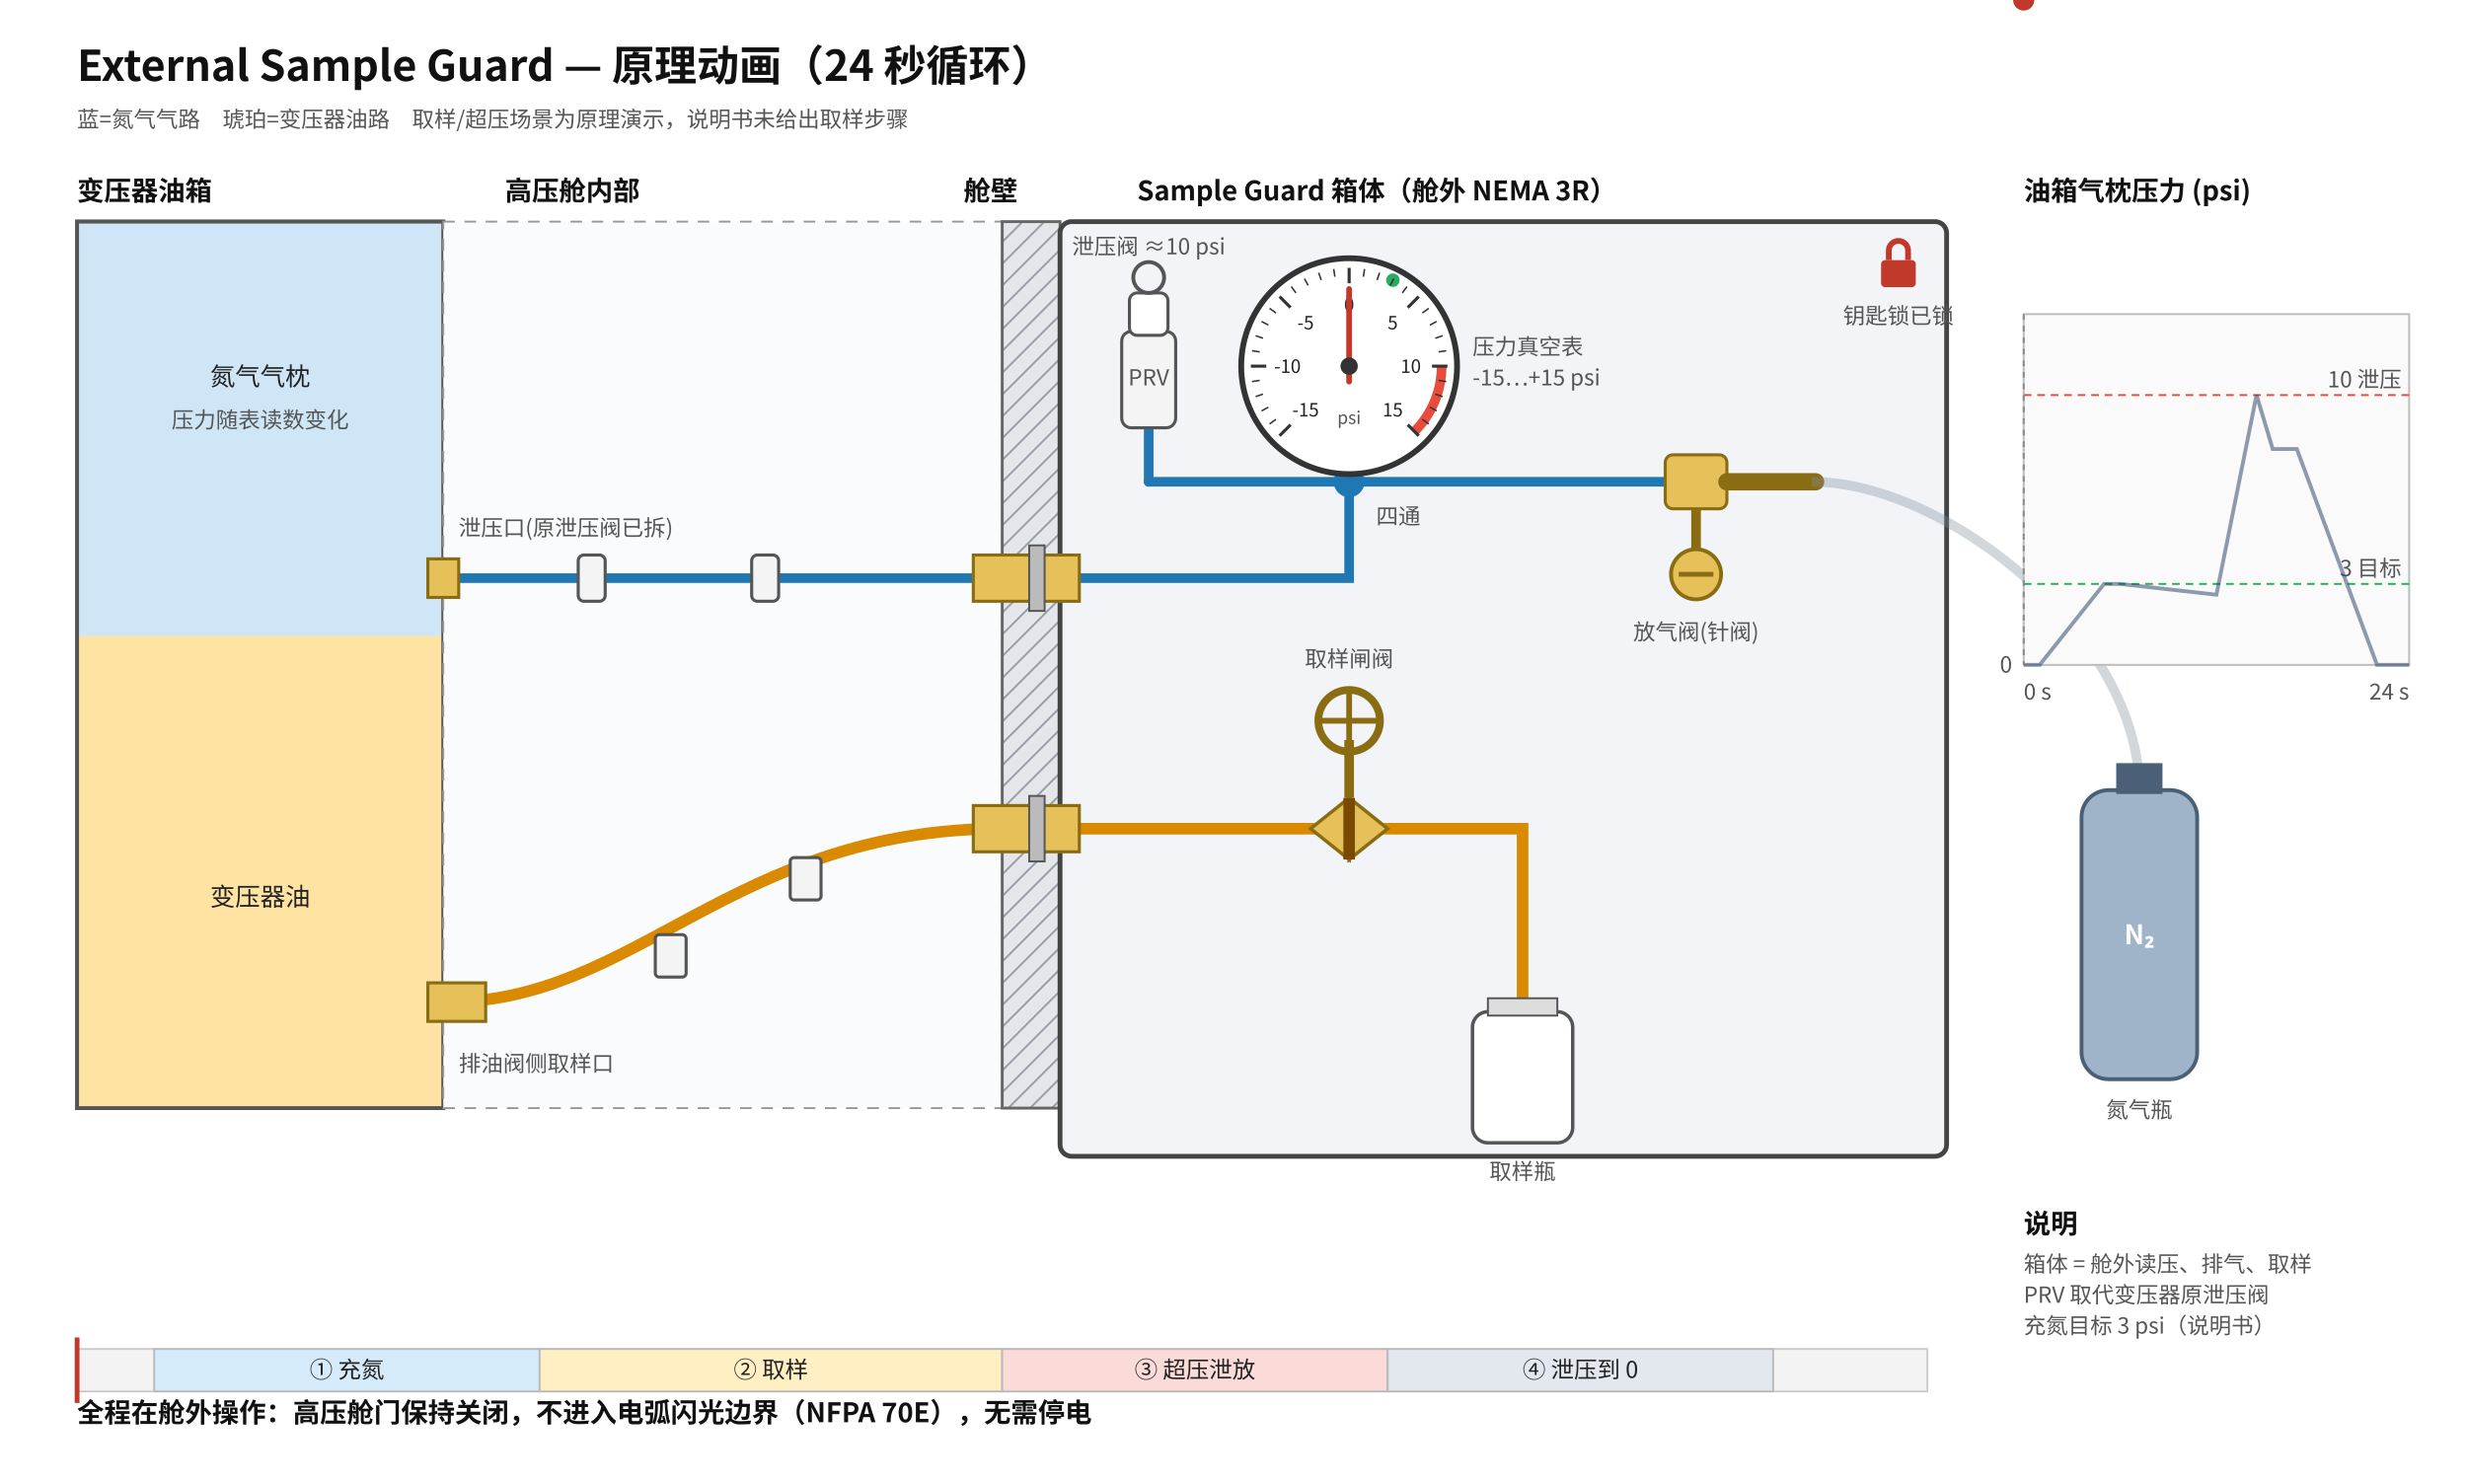
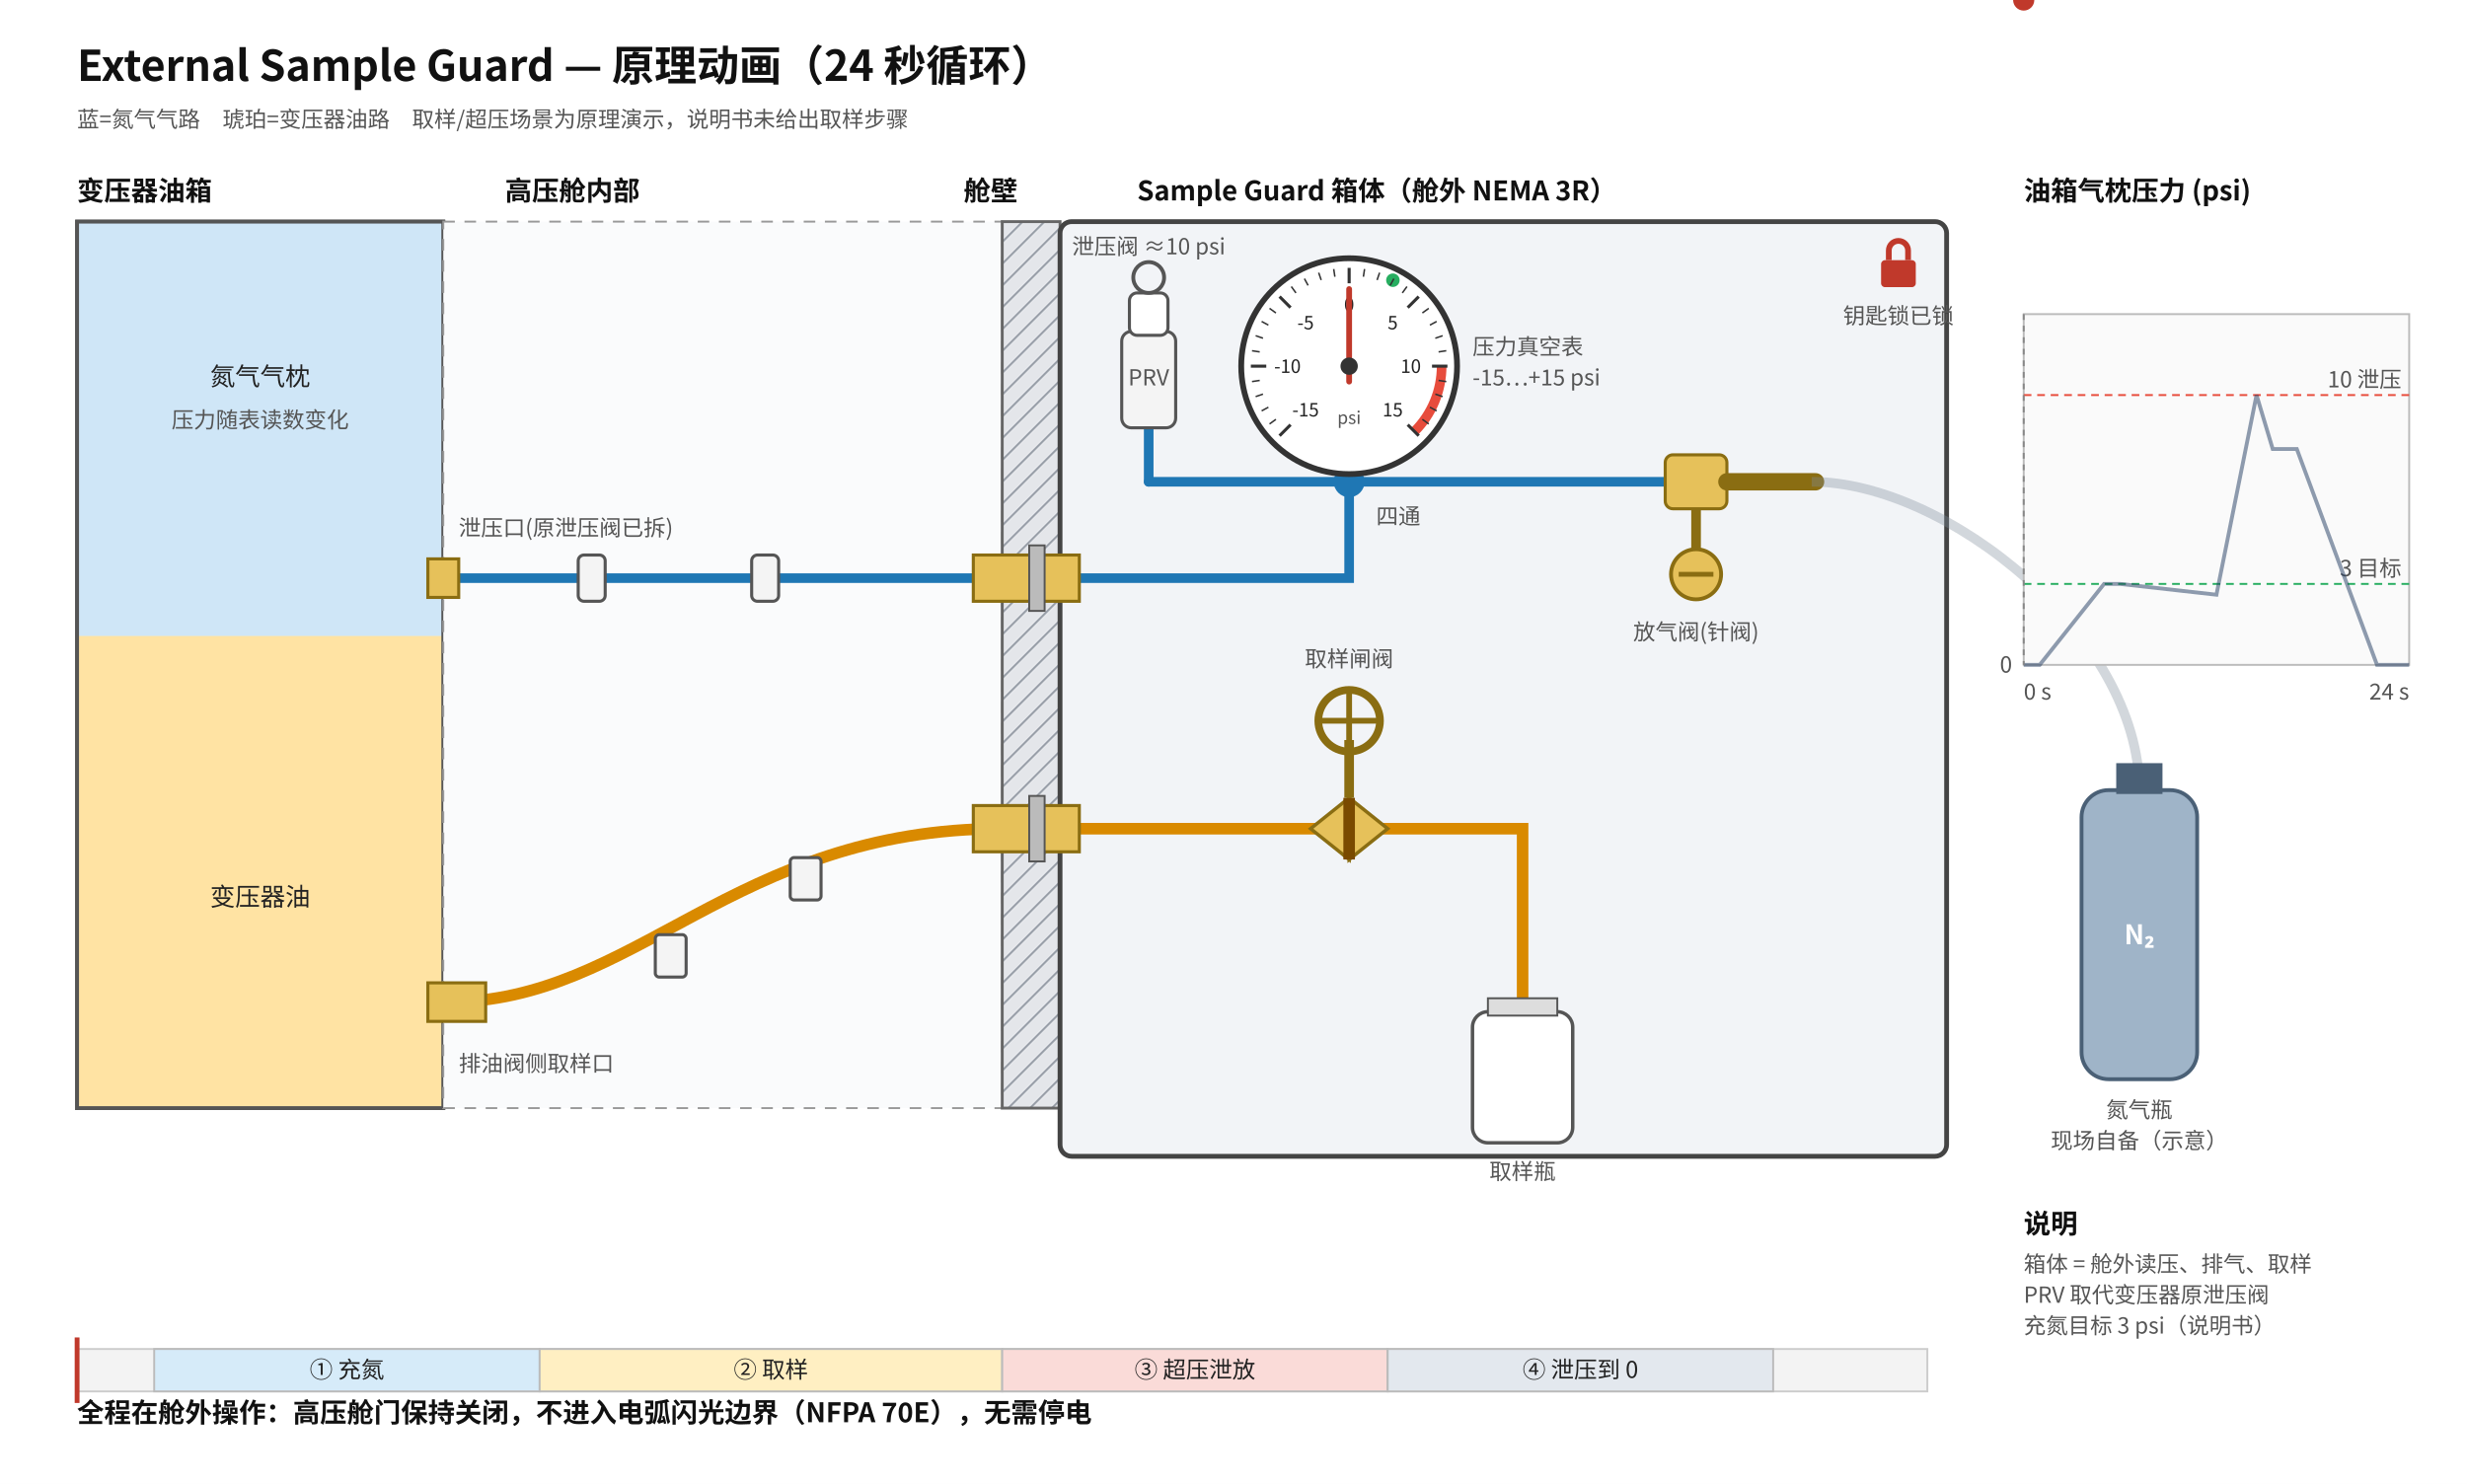
<svg xmlns="http://www.w3.org/2000/svg" id="sg" viewBox="0 0 1280 770" width="1280" height="770" font-family="'Noto Sans CJK SC','PingFang SC','Microsoft YaHei','WenQuanYi Zen Hei',sans-serif">
  <defs>
    <pattern id="hatch" width="8" height="8" patternUnits="userSpaceOnUse" patternTransform="rotate(45)">
      <rect width="8" height="8" fill="#e4e6ea" />
      <line x1="0" y1="0" x2="0" y2="8" stroke="#9aa0aa" stroke-width="2" />
    </pattern>
    <style>
.t{font-size:13px;fill:#222}.ts{font-size:11.5px;fill:#555}.tb{font-size:14px;font-weight:700;fill:#111}
.h{font-size:22px;font-weight:700;fill:#111}
.oil{stroke:#d98a00;stroke-width:6;fill:none;stroke-linecap:round}
.gas{stroke:#1f77b4;stroke-width:5;fill:none;stroke-linecap:round}
.brass{fill:#e6c15a;stroke:#8a6d12;stroke-width:1.6}
.cap{font-size:21px;font-weight:700;fill:#1f3a5f;text-anchor:middle}
.cap2{font-size:14px;fill:#444;text-anchor:middle}
</style>
  </defs>
  <rect width="1280" height="770" fill="#fff" />
  <text x="40" y="42" class="h">External Sample Guard — 原理动画（24 秒循环）</text>
  <text x="40" y="66" class="ts">蓝=氮气气路　琥珀=变压器油路　取样/超压场景为原理演示，说明书未给出取样步骤</text>
  <text x="40" y="104" class="tb">变压器油箱</text>
  <text x="262" y="104" class="tb">高压舱内部</text>
  <text x="500" y="104" class="tb">舱壁</text>
  <text x="590" y="104" class="tb">Sample Guard 箱体（舱外 NEMA 3R）</text>
  <rect x="40" y="115" width="190" height="460" fill="#fff" stroke="#555" stroke-width="2" />
  <rect x="40" y="115" width="190" height="460" fill="#cfe6f7" />
  <rect x="40" y="115" width="190" height="223" fill="#e74c3c" opacity="0">
    <animate attributeName="opacity" dur="24.0s" repeatCount="indefinite" values="0;0;0.135;0.135;0.117;0.45;0.36;0.36;0;0" keyTimes="0;0.042;0.208;0.25;0.5;0.604;0.646;0.708;0.917;1" />
  </rect>
  <rect x="40" y="330" width="190" height="245" fill="#ffe3a3" stroke="none">
    <animate attributeName="y" dur="24.0s" repeatCount="indefinite" values="330;330;330;338;338;338;338;338;330;330" keyTimes="0;0.208;0.25;0.5;0.583;0.708;0.917;0.958;0.992;1" />
    <animate attributeName="height" dur="24.0s" repeatCount="indefinite" values="245;245;245;237;237;237;237;237;245;245" keyTimes="0;0.208;0.25;0.5;0.583;0.708;0.917;0.958;0.992;1" />
  </rect>
  <rect x="40" y="115" width="190" height="460" fill="none" stroke="#555" stroke-width="2" />
  <text x="135" y="200" class="t" text-anchor="middle">氮气气枕</text>
  <text x="135" y="222" class="ts" text-anchor="middle">压力随表读数变化</text>
  <text x="135" y="470" class="t" text-anchor="middle">变压器油</text>
  <rect x="230" y="115" width="290" height="460" fill="#fafbfc" stroke="#999" stroke-dasharray="6 5" />
  <rect x="520" y="115" width="30" height="460" fill="url(#hatch)" stroke="#666" stroke-width="1.5" />
  <rect x="550" y="115" width="460" height="485" rx="6" fill="#f2f4f7" stroke="#444" stroke-width="2.5" />
  <path d="M230,300 L700,300 L700,250" class="gas" />
  <path d="M596,250 L880,250" class="gas" />
  <path d="M232,520 C330,520 380,430 520,430 L790,430 L790,525" class="oil" />
  <rect x="222" y="290" width="16" height="20" class="brass" />
  <rect x="222" y="510" width="30" height="20" class="brass" />
  <text x="238" y="278" class="ts">泄压口(原泄压阀已拆)</text>
  <text x="238" y="556" class="ts">排油阀侧取样口</text>
  <rect x="505" y="288" width="55" height="24" class="brass" />
  <rect x="534" y="283" width="8" height="34" fill="#bbb" stroke="#555" />
  <rect x="505" y="418" width="55" height="24" class="brass" />
  <rect x="534" y="413" width="8" height="34" fill="#bbb" stroke="#555" />
  <rect x="300" y="288" width="14" height="24" rx="3" fill="#f4f4f4" stroke="#555" stroke-width="1.6" />
  <rect x="390" y="288" width="14" height="24" rx="3" fill="#f4f4f4" stroke="#555" stroke-width="1.6" />
  <rect x="340" y="485" width="16" height="22" rx="2" fill="#f4f4f4" stroke="#555" stroke-width="1.6" />
  <rect x="410" y="445" width="16" height="22" rx="2" fill="#f4f4f4" stroke="#555" stroke-width="1.6" />
  <circle cx="700" cy="250" r="8" fill="#1f77b4" />
  <text x="714" y="272" class="ts">四通</text>
  <path d="M596,250 L596,222" class="gas" />
  <g>
    <animateTransform attributeName="transform" type="translate" dur="24s" repeatCount="indefinite" values="0 0;0 0;0 -6;0 -6;0 0;0 0" keyTimes="0;0.6;0.608;0.642;0.658;1" />
    <rect x="582" y="172" width="28" height="50" rx="5" fill="#f4f4f4" stroke="#555" stroke-width="1.6" />
    <rect x="586" y="152" width="20" height="22" rx="4" fill="#fff" stroke="#555" stroke-width="1.6" />
    <circle cx="596" cy="144" r="8" fill="none" stroke="#555" stroke-width="2" />
  </g>
  <text x="596" y="200" class="ts" text-anchor="middle" font-size="10">PRV</text>
  <text x="596" y="132" class="ts" text-anchor="middle">泄压阀 ≈10 psi</text>
  <path d="M700,250 L700,244" class="gas" />
  <circle cx="700" cy="190" r="56" fill="#fff" stroke="#333" stroke-width="3" />
  <path d="M748,190 A48,48 0 0 1 733.9,223.9" stroke="#e74c3c" stroke-width="5" fill="none" />
  <circle cx="722.7" cy="145.4" r="3.5" fill="#27ae60" />
  <line x1="669.6" y1="220.4" x2="663.9" y2="226.1" stroke="#333" stroke-width="1.6" />
  <text x="677.4" y="216.1" font-size="9.5" text-anchor="middle" fill="#222">-15</text>
  <line x1="662" y1="217.6" x2="658.7" y2="220" stroke="#333" stroke-width="0.8" />
  <line x1="658.1" y1="211.3" x2="654.6" y2="213.2" stroke="#333" stroke-width="0.8" />
  <line x1="655.3" y1="204.5" x2="651.5" y2="205.8" stroke="#333" stroke-width="0.8" />
  <line x1="653.6" y1="197.4" x2="649.6" y2="198" stroke="#333" stroke-width="0.8" />
  <line x1="657" y1="190" x2="649" y2="190" stroke="#333" stroke-width="1.6" />
  <text x="668" y="193.5" font-size="9.5" text-anchor="middle" fill="#222">-10</text>
  <line x1="653.6" y1="182.6" x2="649.6" y2="182" stroke="#333" stroke-width="0.8" />
  <line x1="655.3" y1="175.5" x2="651.5" y2="174.2" stroke="#333" stroke-width="0.8" />
  <line x1="658.1" y1="168.7" x2="654.6" y2="166.8" stroke="#333" stroke-width="0.8" />
  <line x1="662" y1="162.4" x2="658.7" y2="160" stroke="#333" stroke-width="0.8" />
  <line x1="669.6" y1="159.6" x2="663.9" y2="153.9" stroke="#333" stroke-width="1.6" />
  <text x="677.4" y="170.9" font-size="9.5" text-anchor="middle" fill="#222">-5</text>
  <line x1="672.4" y1="152" x2="670" y2="148.7" stroke="#333" stroke-width="0.8" />
  <line x1="678.7" y1="148.1" x2="676.8" y2="144.6" stroke="#333" stroke-width="0.8" />
  <line x1="685.5" y1="145.3" x2="684.2" y2="141.5" stroke="#333" stroke-width="0.8" />
  <line x1="692.6" y1="143.6" x2="692" y2="139.6" stroke="#333" stroke-width="0.8" />
  <line x1="700" y1="147" x2="700" y2="139" stroke="#333" stroke-width="1.6" />
  <text x="700" y="161.5" font-size="9.5" text-anchor="middle" fill="#222">0</text>
  <line x1="707.4" y1="143.6" x2="708" y2="139.6" stroke="#333" stroke-width="0.8" />
  <line x1="714.5" y1="145.3" x2="715.8" y2="141.5" stroke="#333" stroke-width="0.8" />
  <line x1="721.3" y1="148.1" x2="723.2" y2="144.6" stroke="#333" stroke-width="0.8" />
  <line x1="727.6" y1="152" x2="730" y2="148.7" stroke="#333" stroke-width="0.8" />
  <line x1="730.4" y1="159.6" x2="736.1" y2="153.9" stroke="#333" stroke-width="1.6" />
  <text x="722.6" y="170.9" font-size="9.5" text-anchor="middle" fill="#222">5</text>
  <line x1="738" y1="162.4" x2="741.3" y2="160" stroke="#333" stroke-width="0.8" />
  <line x1="741.9" y1="168.7" x2="745.4" y2="166.8" stroke="#333" stroke-width="0.8" />
  <line x1="744.7" y1="175.5" x2="748.5" y2="174.2" stroke="#333" stroke-width="0.8" />
  <line x1="746.4" y1="182.6" x2="750.4" y2="182" stroke="#333" stroke-width="0.8" />
  <line x1="743" y1="190" x2="751" y2="190" stroke="#333" stroke-width="1.6" />
  <text x="732" y="193.5" font-size="9.5" text-anchor="middle" fill="#222">10</text>
  <line x1="746.4" y1="197.4" x2="750.4" y2="198" stroke="#333" stroke-width="0.8" />
  <line x1="744.7" y1="204.5" x2="748.5" y2="205.8" stroke="#333" stroke-width="0.8" />
  <line x1="741.9" y1="211.3" x2="745.4" y2="213.2" stroke="#333" stroke-width="0.8" />
  <line x1="738" y1="217.6" x2="741.3" y2="220" stroke="#333" stroke-width="0.8" />
  <line x1="730.4" y1="220.4" x2="736.1" y2="226.1" stroke="#333" stroke-width="1.6" />
  <text x="722.6" y="216.1" font-size="9.5" text-anchor="middle" fill="#222">15</text>
  <text x="700" y="220" font-size="9" text-anchor="middle" fill="#555">psi</text>
  <g transform="translate(700,190)">
    <g>
      <animateTransform attributeName="transform" type="rotate" dur="24.0s" repeatCount="indefinite" values="0;0;27;27;23.4;90;72;72;0;0" keyTimes="0;0.042;0.208;0.25;0.5;0.604;0.646;0.708;0.917;1" />
      <line x1="0" y1="8" x2="0" y2="-40" stroke="#c0392b" stroke-width="3" stroke-linecap="round" />
    </g>
    <circle r="4.5" fill="#333" />
  </g>
  <text x="764" y="184" class="ts">压力真空表</text>
  <text x="764" y="200" class="ts">-15…+15 psi</text>
  <rect x="864" y="236" width="32" height="28" rx="4" class="brass" />
  <path d="M896,250 L942,250" stroke="#8a6d12" stroke-width="9" stroke-linecap="round" />
  <path d="M880,264 L880,288" stroke="#8a6d12" stroke-width="5" />
  <g transform="translate(880,298)">
    <g>
      <animateTransform attributeName="transform" type="rotate" dur="24.0s" repeatCount="indefinite" values="0;0;180;180;0;0;180;180;0;0" keyTimes="0;0.042;0.062;0.208;0.229;0.708;0.729;0.917;0.938;1" />
      <circle r="13" fill="#e6c15a" stroke="#8a6d12" stroke-width="2" />
      <line x1="-9" y1="0" x2="9" y2="0" stroke="#8a6d12" stroke-width="2.5" />
    </g>
  </g>
  <text x="880" y="332" class="ts" text-anchor="middle">放气阀(针阀)</text>
  <text x="880" y="348" class="ts" text-anchor="middle" fill="#27ae60" font-weight="700" opacity="0">
    <animate attributeName="opacity" dur="24.0s" repeatCount="indefinite" calcMode="discrete" values="0;1;0;1;0" keyTimes="0;0.042;0.229;0.708;0.938" />开启</text>
  <path d="M940,250 C1010,250 1110,330 1110,410" stroke="#7f8c9a" stroke-width="5" fill="none" stroke-dasharray="2 0" opacity="0.35" />
  <g>
    <rect x="1080" y="410" width="60" height="150" rx="14" fill="#9fb4c8" stroke="#4a6076" stroke-width="2" />
    <rect x="1098" y="396" width="24" height="16" fill="#4a6076" />
    <text x="1110" y="490" text-anchor="middle" font-size="14" font-weight="700" fill="#fff">N₂</text>
  </g>
  <text x="1110" y="580" class="ts" text-anchor="middle">氮气瓶</text>
+   <text x="1110" y="596" class="ts" text-anchor="middle">现场自备（示意）</text>
  <g>
    <path d="M680,430 L700,414 L700,446 z M720,430 L700,414 L700,446 z" fill="#e6c15a" stroke="#8a6d12" stroke-width="1.8" />
    <rect x="697" y="414" width="6" height="32" fill="#7a4a00">
      <animate attributeName="opacity" dur="24.0s" repeatCount="indefinite" values="1;1;0;0;1;1" keyTimes="0;0.25;0.283;0.5;0.533;1" />
    </rect>
  </g>
  <path d="M700,414 L700,384" stroke="#8a6d12" stroke-width="5" />
  <g transform="translate(700,374)">
    <g>
      <animateTransform attributeName="transform" type="rotate" dur="24.0s" repeatCount="indefinite" values="0;0;360;360;0;0" keyTimes="0;0.25;0.292;0.5;0.542;1" />
      <circle r="16" fill="none" stroke="#8a6d12" stroke-width="4" />
      <line x1="-16" y1="0" x2="16" y2="0" stroke="#8a6d12" stroke-width="3" />
      <line x1="0" y1="-16" x2="0" y2="16" stroke="#8a6d12" stroke-width="3" />
    </g>
  </g>
  <text x="700" y="346" class="ts" text-anchor="middle">取样闸阀</text>
  <text x="700" y="330" class="ts" text-anchor="middle" fill="#27ae60" font-weight="700" opacity="0">
    <animate attributeName="opacity" dur="24.0s" repeatCount="indefinite" calcMode="discrete" values="0;1;0" keyTimes="0;0.283;0.512" />开启</text>
  <rect x="764" y="525" width="52" height="68" rx="8" fill="#fff" stroke="#555" stroke-width="1.8" />
  <rect x="766" y="591" width="48" height="0" fill="#ffd36a">
    <animate attributeName="height" dur="24.0s" repeatCount="indefinite" values="0;0;40;40;40;0;0" keyTimes="0;0.283;0.5;0.917;0.971;0.983;1" />
    <animate attributeName="y" dur="24.0s" repeatCount="indefinite" values="591;591;551;551;551;591;591" keyTimes="0;0.283;0.5;0.917;0.971;0.983;1" />
  </rect>
  <rect x="772" y="518" width="36" height="9" fill="#ddd" stroke="#555" />
  <text x="790" y="612" class="ts" text-anchor="middle">取样瓶</text>
  <g opacity="0">
    <animate attributeName="opacity" dur="24.0s" repeatCount="indefinite" values="0;0;1;1;0;0" keyTimes="0;0.042;0.056;0.194;0.208;1" />
    <circle r="4" fill="#3aa0e0">
      <animateMotion dur="5.0s" begin="-0.000s" repeatCount="indefinite" path="M1110,400 C1110,330 1020,250 940,250 L700,250 L700,300 L230,300" />
    </circle>
    <circle r="4" fill="#3aa0e0">
      <animateMotion dur="5.0s" begin="-0.357s" repeatCount="indefinite" path="M1110,400 C1110,330 1020,250 940,250 L700,250 L700,300 L230,300" />
    </circle>
    <circle r="4" fill="#3aa0e0">
      <animateMotion dur="5.0s" begin="-0.714s" repeatCount="indefinite" path="M1110,400 C1110,330 1020,250 940,250 L700,250 L700,300 L230,300" />
    </circle>
    <circle r="4" fill="#3aa0e0">
      <animateMotion dur="5.0s" begin="-1.071s" repeatCount="indefinite" path="M1110,400 C1110,330 1020,250 940,250 L700,250 L700,300 L230,300" />
    </circle>
    <circle r="4" fill="#3aa0e0">
      <animateMotion dur="5.0s" begin="-1.429s" repeatCount="indefinite" path="M1110,400 C1110,330 1020,250 940,250 L700,250 L700,300 L230,300" />
    </circle>
    <circle r="4" fill="#3aa0e0">
      <animateMotion dur="5.0s" begin="-1.786s" repeatCount="indefinite" path="M1110,400 C1110,330 1020,250 940,250 L700,250 L700,300 L230,300" />
    </circle>
    <circle r="4" fill="#3aa0e0">
      <animateMotion dur="5.0s" begin="-2.143s" repeatCount="indefinite" path="M1110,400 C1110,330 1020,250 940,250 L700,250 L700,300 L230,300" />
    </circle>
    <circle r="4" fill="#3aa0e0">
      <animateMotion dur="5.0s" begin="-2.500s" repeatCount="indefinite" path="M1110,400 C1110,330 1020,250 940,250 L700,250 L700,300 L230,300" />
    </circle>
    <circle r="4" fill="#3aa0e0">
      <animateMotion dur="5.0s" begin="-2.857s" repeatCount="indefinite" path="M1110,400 C1110,330 1020,250 940,250 L700,250 L700,300 L230,300" />
    </circle>
    <circle r="4" fill="#3aa0e0">
      <animateMotion dur="5.0s" begin="-3.214s" repeatCount="indefinite" path="M1110,400 C1110,330 1020,250 940,250 L700,250 L700,300 L230,300" />
    </circle>
    <circle r="4" fill="#3aa0e0">
      <animateMotion dur="5.0s" begin="-3.571s" repeatCount="indefinite" path="M1110,400 C1110,330 1020,250 940,250 L700,250 L700,300 L230,300" />
    </circle>
    <circle r="4" fill="#3aa0e0">
      <animateMotion dur="5.0s" begin="-3.929s" repeatCount="indefinite" path="M1110,400 C1110,330 1020,250 940,250 L700,250 L700,300 L230,300" />
    </circle>
    <circle r="4" fill="#3aa0e0">
      <animateMotion dur="5.0s" begin="-4.286s" repeatCount="indefinite" path="M1110,400 C1110,330 1020,250 940,250 L700,250 L700,300 L230,300" />
    </circle>
    <circle r="4" fill="#3aa0e0">
      <animateMotion dur="5.0s" begin="-4.643s" repeatCount="indefinite" path="M1110,400 C1110,330 1020,250 940,250 L700,250 L700,300 L230,300" />
    </circle>
  </g>
  <g opacity="0">
    <animate attributeName="opacity" dur="24.0s" repeatCount="indefinite" values="0;0;1;1;0;0" keyTimes="0;0.283;0.298;0.485;0.5;1" />
    <circle r="4.5" fill="#e08a00">
      <animateMotion dur="5.0s" begin="-0.000s" repeatCount="indefinite" path="M232,520 C330,520 380,430 520,430 L790,430 L790,525" />
    </circle>
    <circle r="4.5" fill="#e08a00">
      <animateMotion dur="5.0s" begin="-0.417s" repeatCount="indefinite" path="M232,520 C330,520 380,430 520,430 L790,430 L790,525" />
    </circle>
    <circle r="4.5" fill="#e08a00">
      <animateMotion dur="5.0s" begin="-0.833s" repeatCount="indefinite" path="M232,520 C330,520 380,430 520,430 L790,430 L790,525" />
    </circle>
    <circle r="4.5" fill="#e08a00">
      <animateMotion dur="5.0s" begin="-1.250s" repeatCount="indefinite" path="M232,520 C330,520 380,430 520,430 L790,430 L790,525" />
    </circle>
    <circle r="4.5" fill="#e08a00">
      <animateMotion dur="5.0s" begin="-1.667s" repeatCount="indefinite" path="M232,520 C330,520 380,430 520,430 L790,430 L790,525" />
    </circle>
    <circle r="4.5" fill="#e08a00">
      <animateMotion dur="5.0s" begin="-2.083s" repeatCount="indefinite" path="M232,520 C330,520 380,430 520,430 L790,430 L790,525" />
    </circle>
    <circle r="4.5" fill="#e08a00">
      <animateMotion dur="5.0s" begin="-2.500s" repeatCount="indefinite" path="M232,520 C330,520 380,430 520,430 L790,430 L790,525" />
    </circle>
    <circle r="4.5" fill="#e08a00">
      <animateMotion dur="5.0s" begin="-2.917s" repeatCount="indefinite" path="M232,520 C330,520 380,430 520,430 L790,430 L790,525" />
    </circle>
    <circle r="4.5" fill="#e08a00">
      <animateMotion dur="5.0s" begin="-3.333s" repeatCount="indefinite" path="M232,520 C330,520 380,430 520,430 L790,430 L790,525" />
    </circle>
    <circle r="4.5" fill="#e08a00">
      <animateMotion dur="5.0s" begin="-3.750s" repeatCount="indefinite" path="M232,520 C330,520 380,430 520,430 L790,430 L790,525" />
    </circle>
    <circle r="4.5" fill="#e08a00">
      <animateMotion dur="5.0s" begin="-4.167s" repeatCount="indefinite" path="M232,520 C330,520 380,430 520,430 L790,430 L790,525" />
    </circle>
    <circle r="4.5" fill="#e08a00">
      <animateMotion dur="5.0s" begin="-4.583s" repeatCount="indefinite" path="M232,520 C330,520 380,430 520,430 L790,430 L790,525" />
    </circle>
  </g>
  <g opacity="0">
    <animate attributeName="opacity" dur="24.0s" repeatCount="indefinite" values="0;0;1;1;0;0" keyTimes="0;0.708;0.723;0.902;0.917;1" />
    <circle r="4" fill="#3aa0e0">
      <animateMotion dur="5.0s" begin="-0.000s" repeatCount="indefinite" path="M232,300 L700,300 L700,250 L942,250" />
    </circle>
    <circle r="4" fill="#3aa0e0">
      <animateMotion dur="5.0s" begin="-0.357s" repeatCount="indefinite" path="M232,300 L700,300 L700,250 L942,250" />
    </circle>
    <circle r="4" fill="#3aa0e0">
      <animateMotion dur="5.0s" begin="-0.714s" repeatCount="indefinite" path="M232,300 L700,300 L700,250 L942,250" />
    </circle>
    <circle r="4" fill="#3aa0e0">
      <animateMotion dur="5.0s" begin="-1.071s" repeatCount="indefinite" path="M232,300 L700,300 L700,250 L942,250" />
    </circle>
    <circle r="4" fill="#3aa0e0">
      <animateMotion dur="5.0s" begin="-1.429s" repeatCount="indefinite" path="M232,300 L700,300 L700,250 L942,250" />
    </circle>
    <circle r="4" fill="#3aa0e0">
      <animateMotion dur="5.0s" begin="-1.786s" repeatCount="indefinite" path="M232,300 L700,300 L700,250 L942,250" />
    </circle>
    <circle r="4" fill="#3aa0e0">
      <animateMotion dur="5.0s" begin="-2.143s" repeatCount="indefinite" path="M232,300 L700,300 L700,250 L942,250" />
    </circle>
    <circle r="4" fill="#3aa0e0">
      <animateMotion dur="5.0s" begin="-2.500s" repeatCount="indefinite" path="M232,300 L700,300 L700,250 L942,250" />
    </circle>
    <circle r="4" fill="#3aa0e0">
      <animateMotion dur="5.0s" begin="-2.857s" repeatCount="indefinite" path="M232,300 L700,300 L700,250 L942,250" />
    </circle>
    <circle r="4" fill="#3aa0e0">
      <animateMotion dur="5.0s" begin="-3.214s" repeatCount="indefinite" path="M232,300 L700,300 L700,250 L942,250" />
    </circle>
    <circle r="4" fill="#3aa0e0">
      <animateMotion dur="5.0s" begin="-3.571s" repeatCount="indefinite" path="M232,300 L700,300 L700,250 L942,250" />
    </circle>
    <circle r="4" fill="#3aa0e0">
      <animateMotion dur="5.0s" begin="-3.929s" repeatCount="indefinite" path="M232,300 L700,300 L700,250 L942,250" />
    </circle>
    <circle r="4" fill="#3aa0e0">
      <animateMotion dur="5.0s" begin="-4.286s" repeatCount="indefinite" path="M232,300 L700,300 L700,250 L942,250" />
    </circle>
    <circle r="4" fill="#3aa0e0">
      <animateMotion dur="5.0s" begin="-4.643s" repeatCount="indefinite" path="M232,300 L700,300 L700,250 L942,250" />
    </circle>
  </g>
  <g opacity="0">
    <animate attributeName="opacity" dur="24.0s" repeatCount="indefinite" values="0;0;1;1;0;0" keyTimes="0;0.604;0.613;0.667;0.675;1" />
    <circle r="5" fill="#e74c3c" opacity="0.8">
      <animateMotion dur="0.9s" begin="-0.00s" repeatCount="indefinite" path="M596,170 C596,148 576,140 556,132" />
    </circle>
    <circle r="5" fill="#e74c3c" opacity="0.8">
      <animateMotion dur="0.9s" begin="-0.30s" repeatCount="indefinite" path="M596,170 C596,148 576,140 556,132" />
    </circle>
    <circle r="5" fill="#e74c3c" opacity="0.8">
      <animateMotion dur="0.9s" begin="-0.60s" repeatCount="indefinite" path="M596,170 C596,148 576,140 556,132" />
    </circle>
  </g>
  <text x="545" y="132" font-size="12" font-weight="700" fill="#e74c3c" text-anchor="end" opacity="0">
    <animate attributeName="opacity" dur="24.0s" repeatCount="indefinite" calcMode="discrete" values="0;1;0" keyTimes="0;0.604;0.688" />泄压！</text>
  <text x="1050" y="104" class="tb">油箱气枕压力 (psi)</text>
  <rect x="1050" y="163" width="200" height="182" fill="#fafafa" stroke="#bbb" />
  <line x1="1050" y1="303" x2="1250" y2="303" stroke="#27ae60" stroke-dasharray="4 3" />
  <text x="1246" y="299" class="ts" text-anchor="end" fill="#27ae60">3 目标</text>
  <line x1="1050" y1="205" x2="1250" y2="205" stroke="#e74c3c" stroke-dasharray="4 3" />
  <text x="1246" y="201" class="ts" text-anchor="end" fill="#e74c3c">10 泄压</text>
  <text x="1044" y="349" class="ts" text-anchor="end">0</text>
  <polyline points="1050.0,345.0 1058.3,345.0 1091.7,303.0 1100.0,303.0 1150.0,308.6 1170.8,205.0 1179.2,233.0 1191.7,233.0 1233.3,345.0 1250.0,345.0" fill="none" stroke="#1f3a5f" stroke-width="2" opacity="0.5" />
  <g>
    <animateTransform attributeName="transform" type="translate" dur="24.0s" repeatCount="indefinite" values="0 0;200 0" keyTimes="0;1" />
    <line x1="1050" y1="163" x2="1050" y2="345" stroke="#888" stroke-dasharray="3 3" />
    <circle cx="1050" r="5.5" fill="#c0392b">
      <animate attributeName="cy" dur="24.0s" repeatCount="indefinite" values="345;345;303;303;308.6;205;233;233;345;345" keyTimes="0;0.042;0.208;0.25;0.5;0.604;0.646;0.708;0.917;1" />
    </circle>
  </g>
  <text x="1050" y="363" class="ts">0 s</text>
  <text x="1250" y="363" class="ts" text-anchor="end">24 s</text>
  <text x="1050" y="640" class="tb">说明</text>
  <text x="1050" y="660" class="ts">箱体 = 舱外读压、排气、取样</text>
  <text x="1050" y="676" class="ts">PRV 取代变压器原泄压阀</text>
  <text x="1050" y="692" class="ts">充氮目标 3 psi（说明书）</text>
  <rect x="40" y="700" width="960" height="22" fill="#f3f3f3" stroke="#ccc" />
  <rect x="80.0" y="700" width="200.0" height="22" fill="#d6ebf9" stroke="#bbb" />
  <text x="180.0" y="715" font-size="12" text-anchor="middle" fill="#222">① 充氮</text>
  <rect x="280.0" y="700" width="240.0" height="22" fill="#ffefc2" stroke="#bbb" />
  <text x="400.0" y="715" font-size="12" text-anchor="middle" fill="#222">② 取样</text>
  <rect x="520.0" y="700" width="200.0" height="22" fill="#fadbd8" stroke="#bbb" />
  <text x="620.0" y="715" font-size="12" text-anchor="middle" fill="#222">③ 超压泄放</text>
  <rect x="720.0" y="700" width="200.0" height="22" fill="#e3e8ee" stroke="#bbb" />
  <text x="820.0" y="715" font-size="12" text-anchor="middle" fill="#222">④ 泄压到 0</text>
  <g>
    <animateTransform attributeName="transform" type="translate" dur="24.0s" repeatCount="indefinite" values="0 0;960 0" keyTimes="0;1" />
    <line x1="40" y1="694" x2="40" y2="728" stroke="#c0392b" stroke-width="2.5" />
  </g>
  <g opacity="0">
    <animate attributeName="opacity" dur="24.0s" repeatCount="indefinite" calcMode="discrete" values="1;0;1" keyTimes="0;0.042;0.917" />
    <text x="520" y="640" class="cap">待机：箱体已装好，表压 0 psi</text>
    <text x="520" y="664" class="cap2">舱外箱体通过两个穿壁接头连到舱内：上=气路，下=油路</text>
  </g>
  <g opacity="0">
    <animate attributeName="opacity" dur="24.0s" repeatCount="indefinite" calcMode="discrete" values="0;1;0" keyTimes="0;0.042;0.25" />
    <text x="520" y="640" class="cap">① 充氮：开放气阀，氮气经气路进入油箱气枕</text>
    <text x="520" y="664" class="cap2">表压 0 → 3 psi（说明书：安装完成后充氮至 3 psi），到位后关阀</text>
  </g>
  <g opacity="0">
    <animate attributeName="opacity" dur="24.0s" repeatCount="indefinite" calcMode="discrete" values="0;1;0" keyTimes="0;0.25;0.5" />
    <text x="520" y="640" class="cap">② 取样：开闸阀，变压器油经油软管流进取样瓶</text>
    <text x="520" y="664" class="cap2">不进高压舱；气枕保持正压</text>
  </g>
  <g opacity="0">
    <animate attributeName="opacity" dur="24.0s" repeatCount="indefinite" calcMode="discrete" values="0;1;0" keyTimes="0;0.5;0.708" />
    <text x="520" y="640" class="cap">③ 超压：油温升高，气枕压力升到约 10 psi，泄压阀开启放气</text>
    <text x="520" y="664" class="cap2">压力回落到约 8 psi 后阀座复位；拉环可手动泄压</text>
  </g>
  <g opacity="0">
    <animate attributeName="opacity" dur="24.0s" repeatCount="indefinite" calcMode="discrete" values="0;1;0" keyTimes="0;0.708;0.917" />
    <text x="520" y="640" class="cap">④ 泄压到 0：开放气阀，把压力降到 0 psi</text>
    <text x="520" y="664" class="cap2">说明书：拆装泄压阀前要先泄压并确认表压 0 psi</text>
  </g>
  <g opacity="0">
    <animate attributeName="opacity" dur="24.0s" repeatCount="indefinite" calcMode="discrete" values="0;1;0" keyTimes="0;0.042;0.938" />
    <polygon points="1010,118 1010,598 1046,578 1046,136" fill="#dfe3e8" stroke="#555" stroke-width="2" />
    <circle cx="1034" cy="360" r="5" fill="#777" />
  </g>
  <text x="1028" y="612" class="ts" text-anchor="middle" opacity="0">
    <animate attributeName="opacity" dur="24.0s" repeatCount="indefinite" calcMode="discrete" values="0;1;0" keyTimes="0;0.042;0.938" />门已开</text>
  <g transform="translate(985,135)">
    <g opacity="1">
      <animate attributeName="opacity" dur="24.0s" repeatCount="indefinite" calcMode="discrete" values="1;0;1" keyTimes="0;0.042;0.938" />
      <rect x="-9" y="0" width="18" height="14" rx="2" fill="#c0392b" />
      <path d="M-5,0 v-5 a5,5 0 0 1 10,0 v5" fill="none" stroke="#c0392b" stroke-width="3" />
    </g>
    <g opacity="0">
      <animate attributeName="opacity" dur="24.0s" repeatCount="indefinite" calcMode="discrete" values="0;1;0" keyTimes="0;0.042;0.938" />
      <rect x="-9" y="0" width="18" height="14" rx="2" fill="#27ae60" />
      <path d="M-5,0 v-5 a5,5 0 0 1 10,0" fill="none" stroke="#27ae60" stroke-width="3" />
    </g>
  </g>
  <text x="985" y="168" class="ts" text-anchor="middle" opacity="1">
    <animate attributeName="opacity" dur="24.0s" repeatCount="indefinite" calcMode="discrete" values="1;0;1" keyTimes="0;0.042;0.938" />钥匙锁已锁</text>
  <text x="985" y="168" class="ts" text-anchor="middle" fill="#27ae60" opacity="0">
    <animate attributeName="opacity" dur="24.0s" repeatCount="indefinite" calcMode="discrete" values="0;1;0" keyTimes="0;0.042;0.938" />钥匙开锁</text>
  <rect x="1050" y="395" width="200" height="0" fill="none" />
  <text x="40" y="738" class="tb" fill="#27ae60">全程在舱外操作：高压舱门保持关闭，不进入电弧闪光边界（NFPA 70E），无需停电</text>
</svg>
